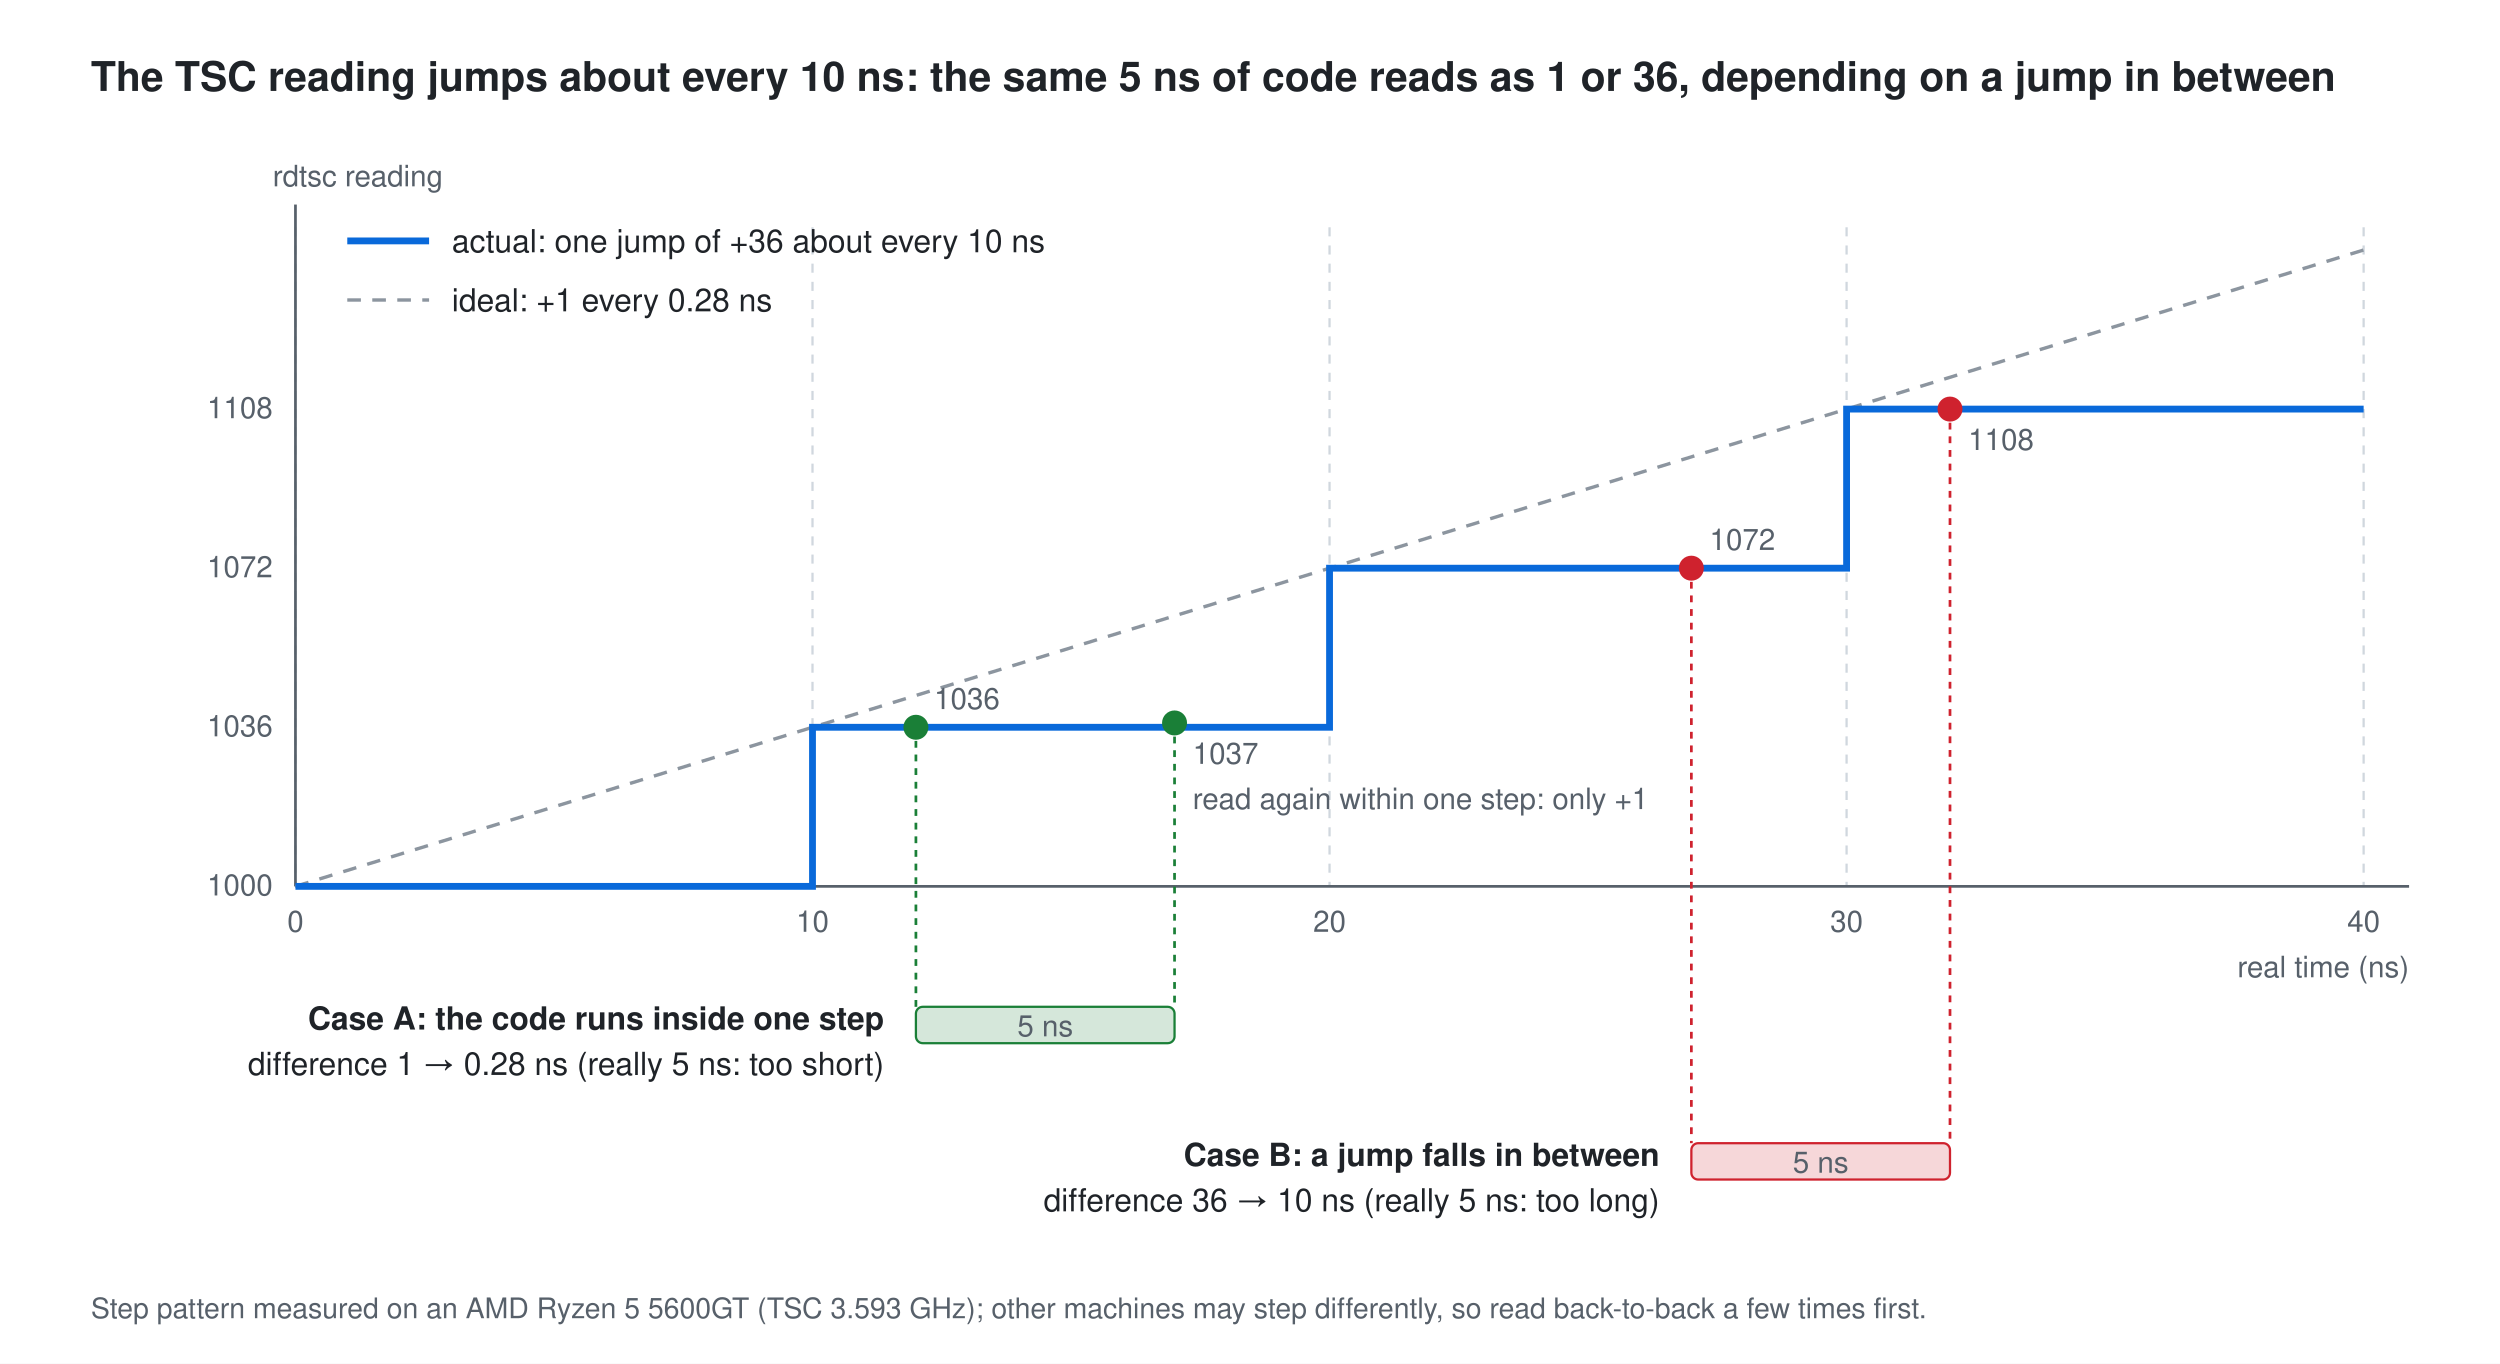
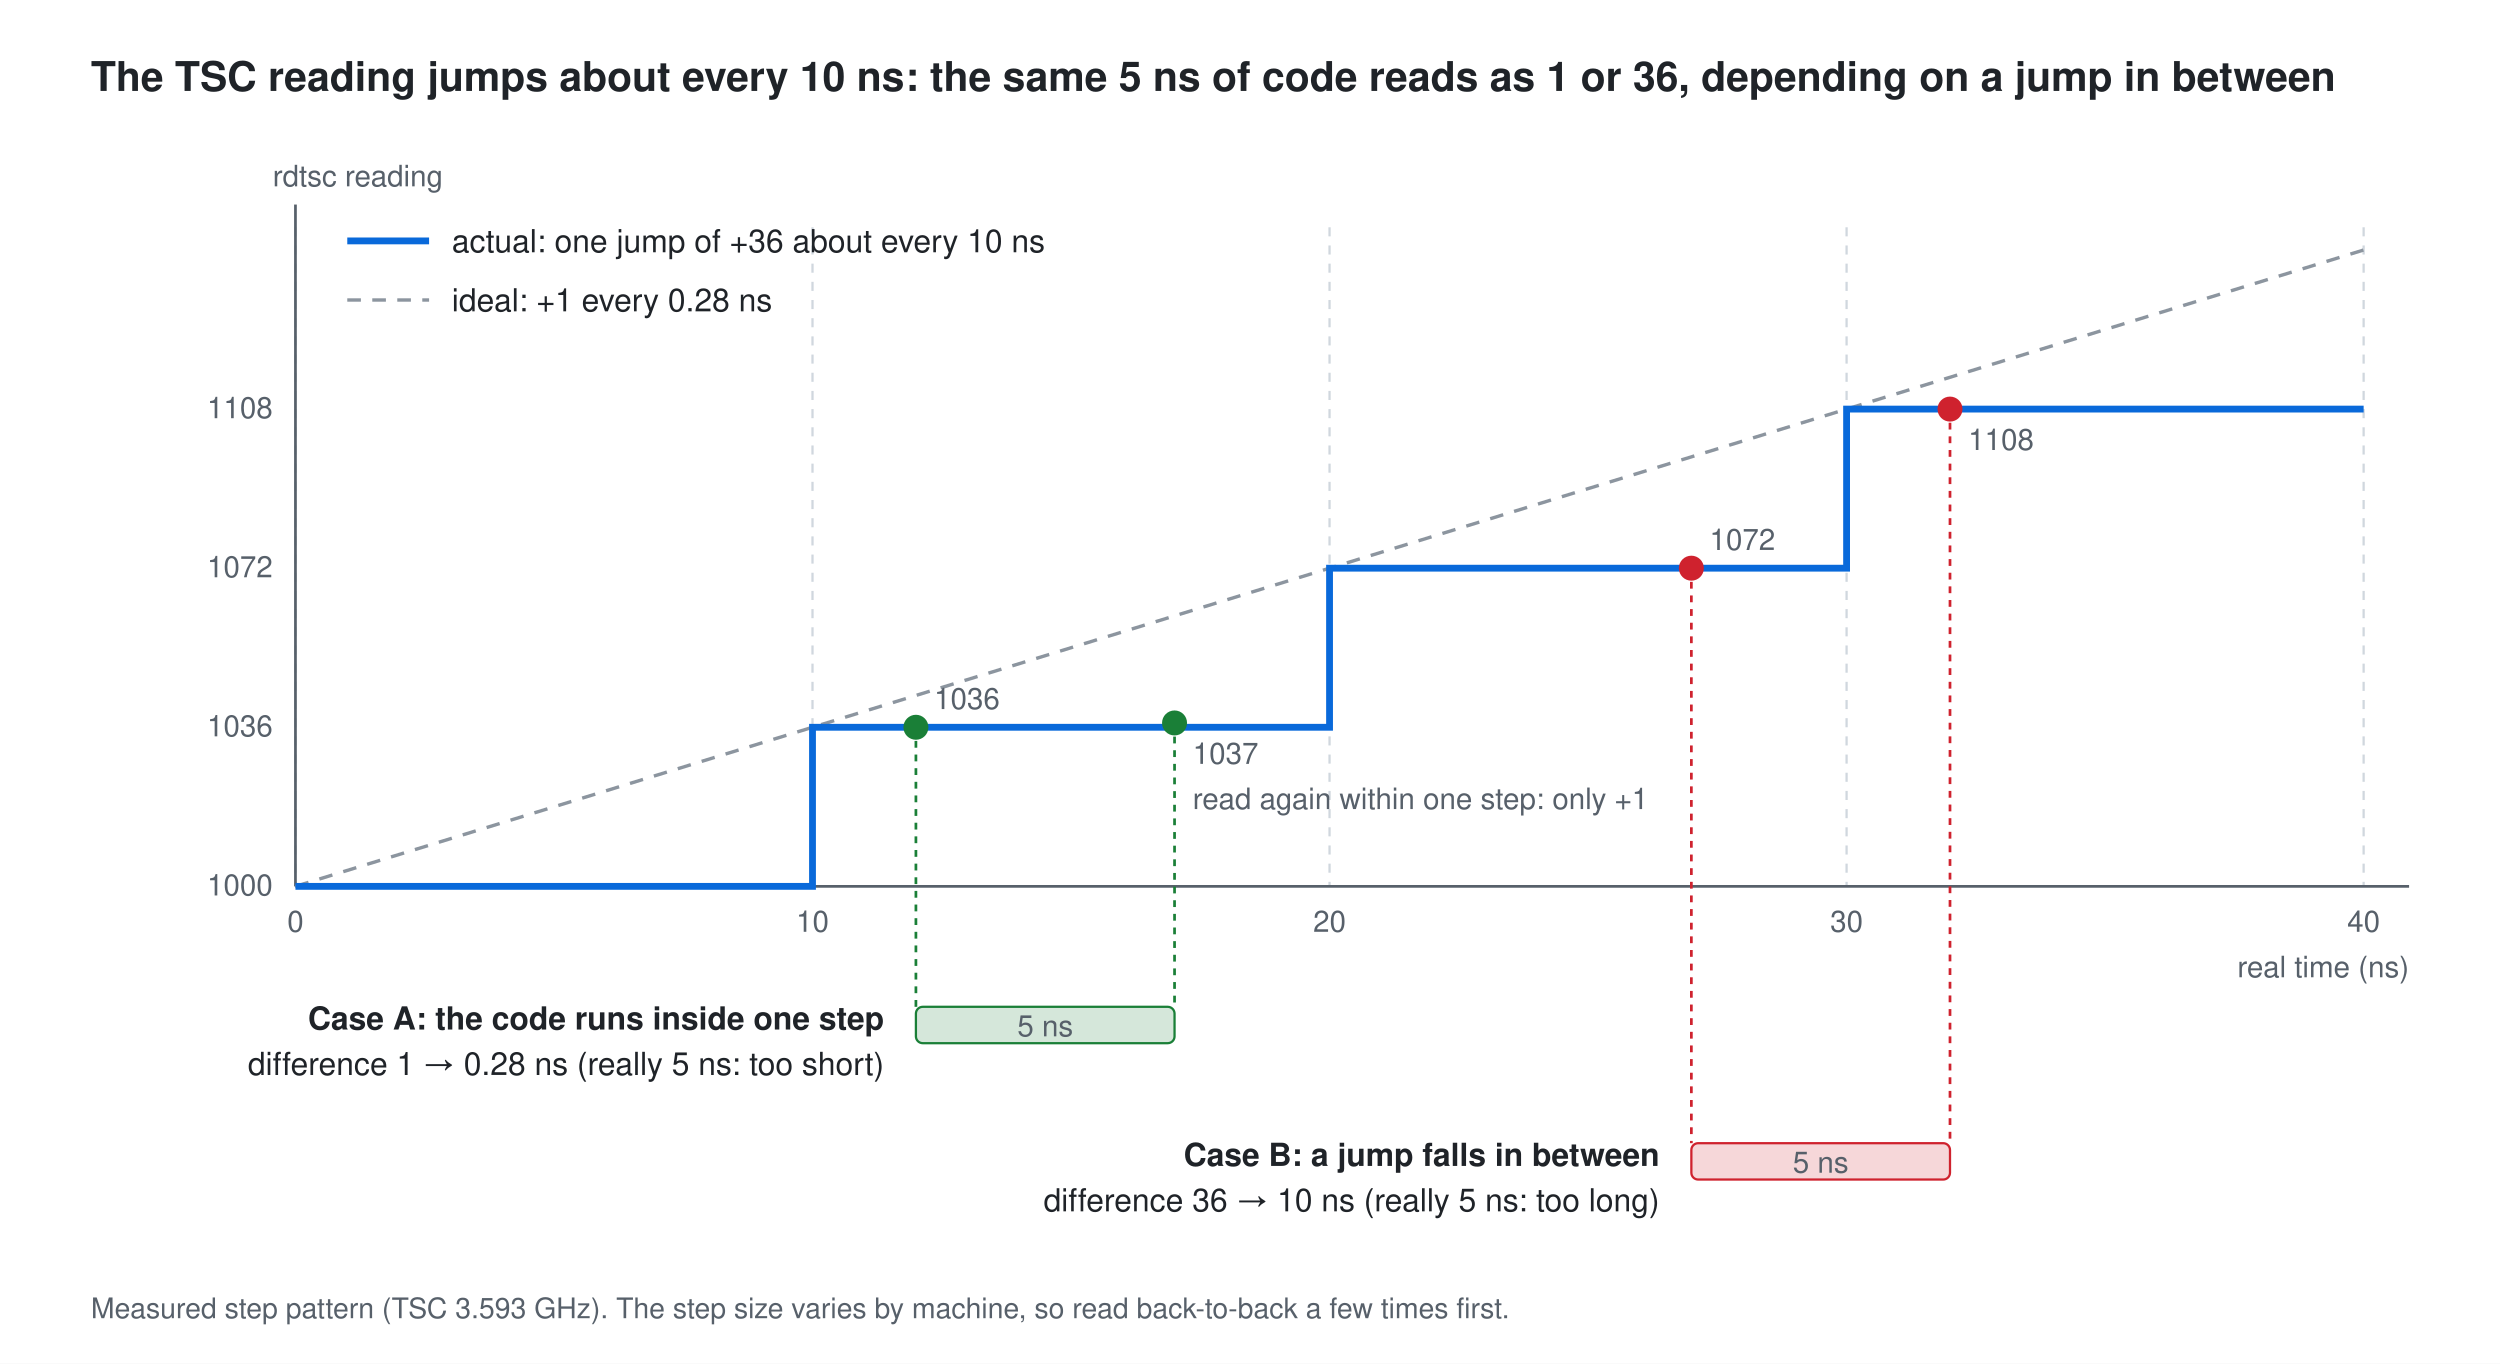
<svg xmlns="http://www.w3.org/2000/svg" viewBox="0 0 1100 600" width="1100" height="600" font-family="Helvetica, Arial, sans-serif">
  <style>.h{font-size:18px;font-weight:700;fill:#1f2328}.ax{stroke:#57606a;stroke-width:1.2}.g{stroke:#d0d7de;stroke-width:1;stroke-dasharray:4 4}.tk{font-size:13px;fill:#57606a}.lab{font-size:14px;fill:#1f2328}.ft{font-size:12.5px;fill:#57606a}</style>
  <rect x="0" y="0" width="1100" height="600" fill="#ffffff" />
  <text class="h" x="40" y="40">The TSC reading jumps about every 10 ns: the same 5 ns of code reads as 1 or 36, depending on a jump in between</text>
  <line class="g" x1="130.0" y1="100" x2="130.0" y2="390" />
  <text class="tk" x="130.0" y="410" text-anchor="middle">0</text>
  <line class="g" x1="357.5" y1="100" x2="357.5" y2="390" />
  <text class="tk" x="357.5" y="410" text-anchor="middle">10</text>
  <line class="g" x1="585.0" y1="100" x2="585.0" y2="390" />
  <text class="tk" x="585.0" y="410" text-anchor="middle">20</text>
  <line class="g" x1="812.5" y1="100" x2="812.5" y2="390" />
  <text class="tk" x="812.5" y="410" text-anchor="middle">30</text>
  <line class="g" x1="1040.0" y1="100" x2="1040.0" y2="390" />
  <text class="tk" x="1040.0" y="410" text-anchor="middle">40</text>
  <line class="ax" x1="130" y1="390" x2="1060" y2="390" />
  <line class="ax" x1="130" y1="390" x2="130" y2="90" />
  <text class="tk" x="1060" y="430" text-anchor="end">real time (ns)</text>
  <text class="tk" x="120" y="82" text-anchor="start">rdtsc reading</text>
  <text class="tk" x="120" y="394.0" text-anchor="end">1000</text>
  <text class="tk" x="120" y="324.0" text-anchor="end">1036</text>
  <text class="tk" x="120" y="254.0" text-anchor="end">1072</text>
  <text class="tk" x="120" y="184.0" text-anchor="end">1108</text>
  <line x1="130.0" y1="390.0" x2="1040.0" y2="110.0" stroke="#8c959f" stroke-width="1.5" stroke-dasharray="6 5" />
  <path d="M 130.0 390.0 L 357.5 390.0 L 357.5 320.0 L 585.0 320.0 L 585.0 250.0 L 812.5 250.0 L 812.5 180.0 L 1040.0 180.0" fill="none" stroke="#0969da" stroke-width="3" />
  <line x1="152.8" y1="106" x2="188.8" y2="106" stroke="#0969da" stroke-width="3" />
  <text class="lab" x="198.8" y="111" fill="#0969da">actual: one jump of +36 about every 10 ns</text>
  <line x1="152.8" y1="132" x2="188.8" y2="132" stroke="#8c959f" stroke-width="1.5" stroke-dasharray="6 5" />
  <text class="lab" x="198.8" y="137" fill="#57606a">ideal: +1 every 0.28 ns</text>
  <line x1="403.0" y1="320.0" x2="403.0" y2="443" stroke="#1a7f37" stroke-width="1.2" stroke-dasharray="3 3" />
  <circle cx="403.0" cy="320.0" r="5.5" fill="#1a7f37" />
  <text class="tk" x="411.0" y="312.0" fill="#1a7f37">1036</text>
  <line x1="516.8" y1="318.1" x2="516.8" y2="443" stroke="#1a7f37" stroke-width="1.2" stroke-dasharray="3 3" />
  <circle cx="516.8" cy="318.1" r="5.5" fill="#1a7f37" />
  <text class="tk" x="524.8" y="336.1" fill="#1a7f37">1037</text>
  <rect x="403.0" y="443" width="113.8" height="16" rx="3" fill="#1a7f37" fill-opacity="0.18" stroke="#1a7f37" />
  <text class="tk" x="459.9" y="456" text-anchor="middle" fill="#1a7f37">5 ns</text>
  <text class="lab" x="389.0" y="453" text-anchor="end" fill="#1a7f37" font-weight="700">Case A: the code runs inside one step</text>
  <text class="lab" x="389.0" y="473" text-anchor="end">difference 1 → 0.28 ns (really 5 ns: too short)</text>
  <line x1="744.2" y1="250.0" x2="744.2" y2="503" stroke="#cf222e" stroke-width="1.2" stroke-dasharray="3 3" />
  <circle cx="744.2" cy="250.0" r="5.5" fill="#cf222e" />
  <text class="tk" x="752.2" y="242.0" fill="#cf222e">1072</text>
  <line x1="858.0" y1="180.0" x2="858.0" y2="503" stroke="#cf222e" stroke-width="1.2" stroke-dasharray="3 3" />
  <circle cx="858.0" cy="180.0" r="5.5" fill="#cf222e" />
  <text class="tk" x="866.0" y="198.0" fill="#cf222e">1108</text>
  <rect x="744.2" y="503" width="113.8" height="16" rx="3" fill="#cf222e" fill-opacity="0.18" stroke="#cf222e" />
  <text class="tk" x="801.1" y="516" text-anchor="middle" fill="#cf222e">5 ns</text>
  <text class="lab" x="730.2" y="513" text-anchor="end" fill="#cf222e" font-weight="700">Case B: a jump falls in between</text>
  <text class="lab" x="730.2" y="533" text-anchor="end">difference 36 → 10 ns (really 5 ns: too long)</text>
  <text class="tk" x="524.8" y="356.0" fill="#1a7f37">read again within one step: only +1</text>
-   <text class="ft" x="40" y="580">Step pattern measured on an AMD Ryzen 5 5600GT (TSC 3.593 GHz); other machines may step differently, so read back-to-back a few times first.</text>
+   <text class="ft" x="40" y="580">Measured step pattern (TSC 3.593 GHz). The step size varies by machine, so read back-to-back a few times first.</text>
</svg>
